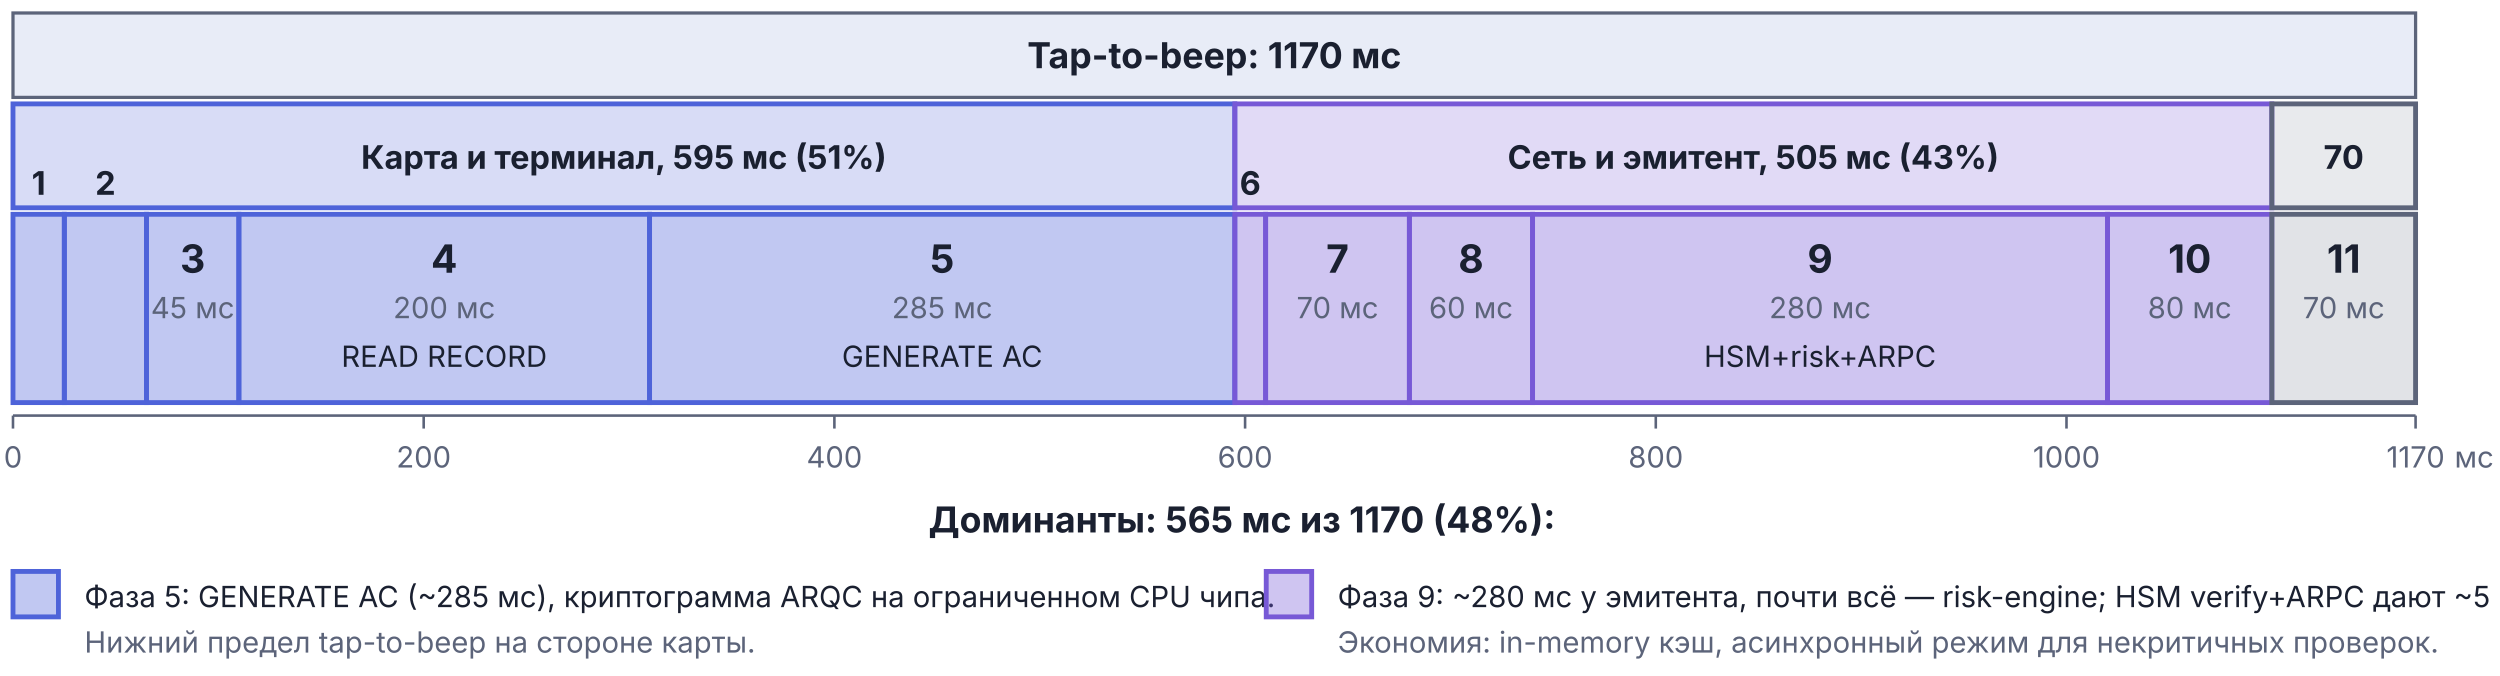
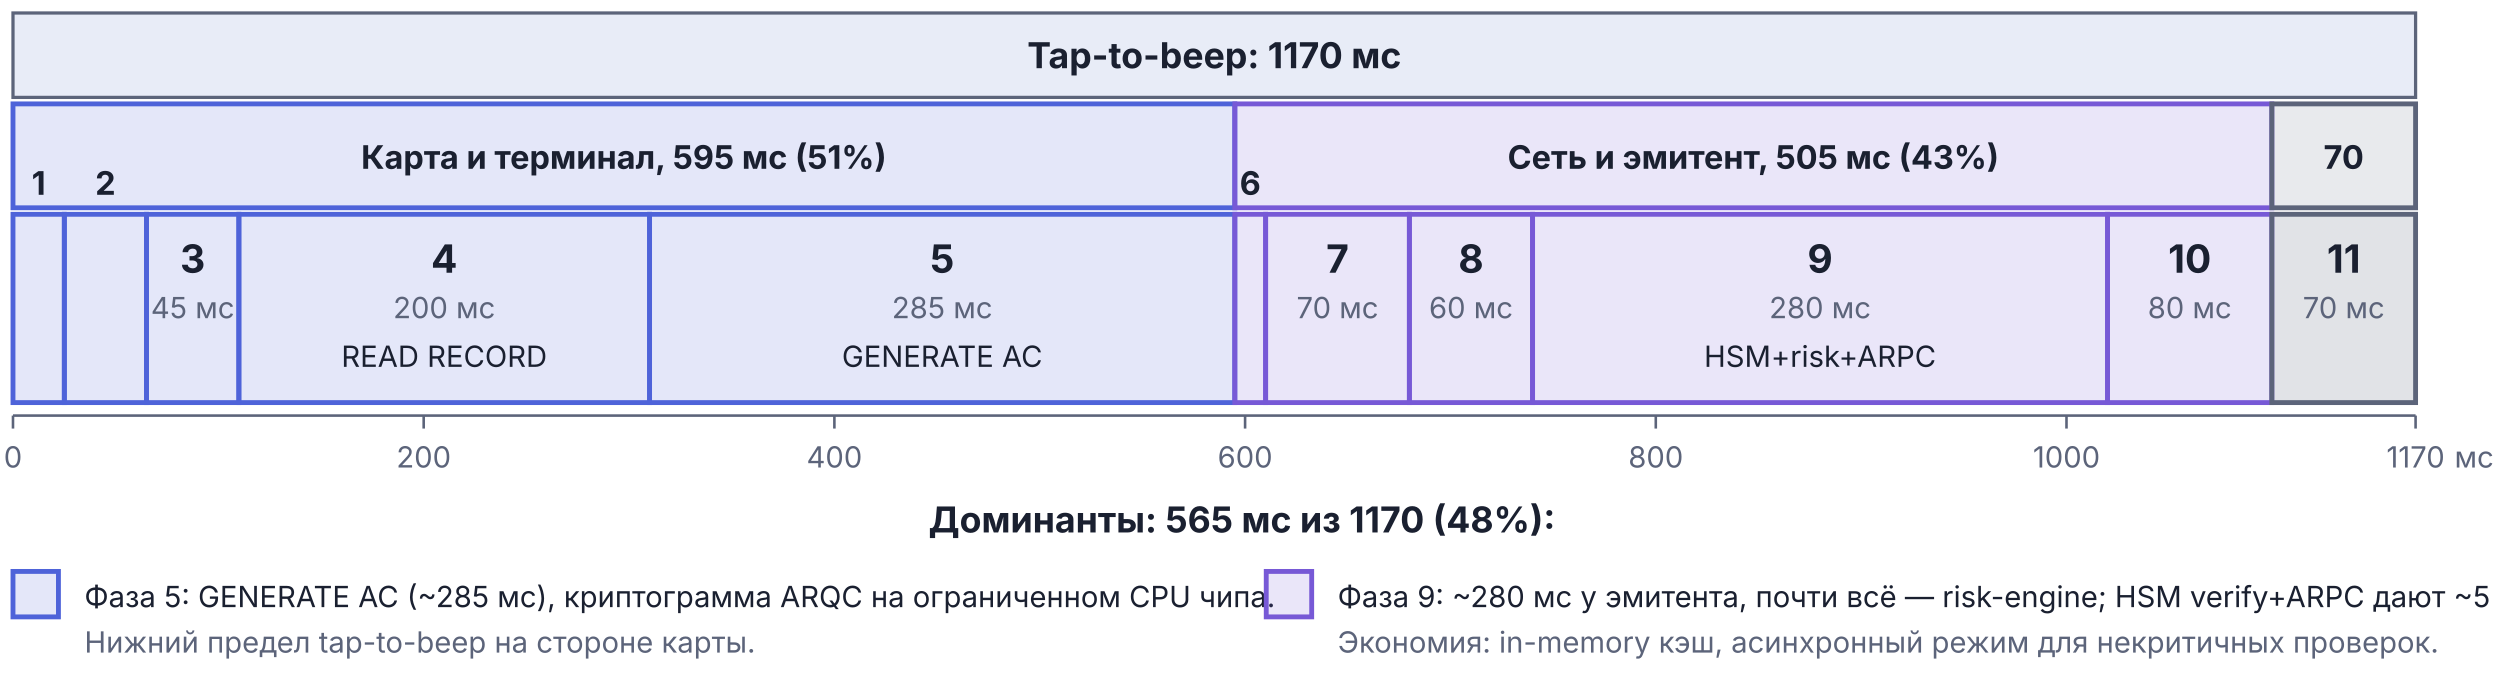
<svg xmlns="http://www.w3.org/2000/svg" viewBox="0 0 770 208" width="770" height="208" version="1.1" id="svg43">
-   <defs id="defs43">
-     <rect x="28.848" y="253.692" width="389.023" height="65.756" id="rect44" />
-   </defs>
+   <defs id="defs43" />
  <rect x="4" y="4" width="740" height="26" fill="#e8ecf7" stroke="#5c647a" stroke-width="1" id="rect2" />
  <text x="374" y="21" text-anchor="middle" font-family="Inter, '-apple-system', BlinkMacSystemFont, 'Helvetica Neue', Arial, sans-serif" font-size="11px" font-weight="bold" fill="#1a2030" id="text3">Tap-to-beep: 1170 мс</text>
-   <rect x="4" y="32" width="376.325" height="32" fill="#4e63d9" fill-opacity="0.22" stroke="#4e63d9" stroke-width="1.5" id="rect3" />
+   <rect x="4" y="32" width="376.325" height="32" fill="#4e63d9" fill-opacity="0.15" stroke="#4e63d9" stroke-width="1.5" id="rect3" />
  <text x="192.162" y="52" text-anchor="middle" font-family="Inter, '-apple-system', BlinkMacSystemFont, 'Helvetica Neue', Arial, sans-serif" font-size="10px" font-weight="bold" fill="#1a2030" id="text4">Карта и терминал, 595 мс (51%)</text>
-   <rect x="380.325" y="32" width="319.402" height="32" fill="#7759d6" fill-opacity="0.22" stroke="#7759d6" stroke-width="1.5" id="rect4" />
+   <rect x="380.325" y="32" width="319.402" height="32" fill="#7759d6" fill-opacity="0.15" stroke="#7759d6" stroke-width="1.5" id="rect4" />
  <text x="540.026" y="52" text-anchor="middle" font-family="Inter, '-apple-system', BlinkMacSystemFont, 'Helvetica Neue', Arial, sans-serif" font-size="10px" font-weight="bold" fill="#1a2030" id="text5">Сеть и эмитент, 505 мс (43%)</text>
  <rect x="699.726" y="32" width="44.274" height="32" fill="#5c647a" fill-opacity="0.14" stroke="#5c647a" stroke-width="1.5" id="rect5" />
  <text x="721.863" y="52" text-anchor="middle" font-family="Inter, '-apple-system', BlinkMacSystemFont, 'Helvetica Neue', Arial, sans-serif" font-size="10px" font-weight="bold" fill="#1a2030" id="text6">70</text>
-   <rect x="4" y="66" width="15.812" height="58" fill="#4e63d9" fill-opacity="0.35" stroke="#4e63d9" stroke-width="1.5" id="rect8" />
+   <rect x="4" y="66" width="15.812" height="58" fill="#4e63d9" fill-opacity="0.15" stroke="#4e63d9" stroke-width="1.5" id="rect8" />
  <text x="11.906" y="60" text-anchor="middle" font-family="Inter, '-apple-system', BlinkMacSystemFont, 'Helvetica Neue', Arial, sans-serif" font-size="10px" font-weight="bold" fill="#1a2030" id="text9">1</text>
-   <rect x="19.812" y="66" width="25.299" height="58" fill="#4e63d9" fill-opacity="0.35" stroke="#4e63d9" stroke-width="1.5" id="rect9" />
+   <rect x="19.812" y="66" width="25.299" height="58" fill="#4e63d9" fill-opacity="0.15" stroke="#4e63d9" stroke-width="1.5" id="rect9" />
  <text x="32.462" y="60" text-anchor="middle" font-family="Inter, '-apple-system', BlinkMacSystemFont, 'Helvetica Neue', Arial, sans-serif" font-size="10px" font-weight="bold" fill="#1a2030" id="text10">2</text>
-   <rect x="45.111" y="66" width="28.462" height="58" fill="#4e63d9" fill-opacity="0.35" stroke="#4e63d9" stroke-width="1.5" id="rect10" />
+   <rect x="45.111" y="66" width="28.462" height="58" fill="#4e63d9" fill-opacity="0.15" stroke="#4e63d9" stroke-width="1.5" id="rect10" />
  <text x="59.342" y="84" text-anchor="middle" font-family="Inter, '-apple-system', BlinkMacSystemFont, 'Helvetica Neue', Arial, sans-serif" font-size="12px" font-weight="bold" fill="#1a2030" id="text11">3</text>
  <text x="59.342" y="98" text-anchor="middle" font-family="Inter, '-apple-system', BlinkMacSystemFont, 'Helvetica Neue', Arial, sans-serif" font-size="9px" font-weight="normal" fill="#5c647a" id="text12">45 мс</text>
-   <rect x="73.573" y="66" width="126.496" height="58" fill="#4e63d9" fill-opacity="0.35" stroke="#4e63d9" stroke-width="1.5" id="rect12" />
+   <rect x="73.573" y="66" width="126.496" height="58" fill="#4e63d9" fill-opacity="0.15" stroke="#4e63d9" stroke-width="1.5" id="rect12" />
  <text x="136.821" y="84" text-anchor="middle" font-family="Inter, '-apple-system', BlinkMacSystemFont, 'Helvetica Neue', Arial, sans-serif" font-size="12px" font-weight="bold" fill="#1a2030" id="text13">4</text>
  <text x="136.821" y="98" text-anchor="middle" font-family="Inter, '-apple-system', BlinkMacSystemFont, 'Helvetica Neue', Arial, sans-serif" font-size="9px" font-weight="normal" fill="#5c647a" id="text14">200 мс</text>
  <text x="136.821" y="113" text-anchor="middle" font-family="Inter, '-apple-system', BlinkMacSystemFont, 'Helvetica Neue', Arial, sans-serif" font-size="9px" font-weight="normal" fill="#1a2030" id="text15">READ RECORD</text>
-   <rect x="200.068" y="66" width="180.256" height="58" fill="#4e63d9" fill-opacity="0.35" stroke="#4e63d9" stroke-width="1.5" id="rect15" />
+   <rect x="200.068" y="66" width="180.256" height="58" fill="#4e63d9" fill-opacity="0.15" stroke="#4e63d9" stroke-width="1.5" id="rect15" />
  <text x="290.197" y="84" text-anchor="middle" font-family="Inter, '-apple-system', BlinkMacSystemFont, 'Helvetica Neue', Arial, sans-serif" font-size="12px" font-weight="bold" fill="#1a2030" id="text16">5</text>
  <text x="290.197" y="98" text-anchor="middle" font-family="Inter, '-apple-system', BlinkMacSystemFont, 'Helvetica Neue', Arial, sans-serif" font-size="9px" font-weight="normal" fill="#5c647a" id="text17">285 мс</text>
  <text x="290.197" y="113" text-anchor="middle" font-family="Inter, '-apple-system', BlinkMacSystemFont, 'Helvetica Neue', Arial, sans-serif" font-size="9px" font-weight="normal" fill="#1a2030" id="text18">GENERATE AC</text>
-   <rect x="380.325" y="66" width="9.487" height="58" fill="#7759d6" fill-opacity="0.35" stroke="#7759d6" stroke-width="1.5" id="rect18" />
+   <rect x="380.325" y="66" width="9.487" height="58" fill="#7759d6" fill-opacity="0.15" stroke="#7759d6" stroke-width="1.5" id="rect18" />
  <text x="385.068" y="60" text-anchor="middle" font-family="Inter, '-apple-system', BlinkMacSystemFont, 'Helvetica Neue', Arial, sans-serif" font-size="10px" font-weight="bold" fill="#1a2030" id="text19">6</text>
-   <rect x="389.812" y="66" width="44.274" height="58" fill="#7759d6" fill-opacity="0.35" stroke="#7759d6" stroke-width="1.5" id="rect19" />
+   <rect x="389.812" y="66" width="44.274" height="58" fill="#7759d6" fill-opacity="0.15" stroke="#7759d6" stroke-width="1.5" id="rect19" />
  <text x="411.949" y="84" text-anchor="middle" font-family="Inter, '-apple-system', BlinkMacSystemFont, 'Helvetica Neue', Arial, sans-serif" font-size="12px" font-weight="bold" fill="#1a2030" id="text20">7</text>
  <text x="411.949" y="98" text-anchor="middle" font-family="Inter, '-apple-system', BlinkMacSystemFont, 'Helvetica Neue', Arial, sans-serif" font-size="9px" font-weight="normal" fill="#5c647a" id="text21">70 мс</text>
-   <rect x="434.085" y="66" width="37.949" height="58" fill="#7759d6" fill-opacity="0.35" stroke="#7759d6" stroke-width="1.5" id="rect21" />
+   <rect x="434.085" y="66" width="37.949" height="58" fill="#7759d6" fill-opacity="0.15" stroke="#7759d6" stroke-width="1.5" id="rect21" />
  <text x="453.06" y="84" text-anchor="middle" font-family="Inter, '-apple-system', BlinkMacSystemFont, 'Helvetica Neue', Arial, sans-serif" font-size="12px" font-weight="bold" fill="#1a2030" id="text22">8</text>
  <text x="453.06" y="98" text-anchor="middle" font-family="Inter, '-apple-system', BlinkMacSystemFont, 'Helvetica Neue', Arial, sans-serif" font-size="9px" font-weight="normal" fill="#5c647a" id="text23">60 мс</text>
-   <rect x="472.034" y="66" width="177.094" height="58" fill="#7759d6" fill-opacity="0.35" stroke="#7759d6" stroke-width="1.5" id="rect23" />
+   <rect x="472.034" y="66" width="177.094" height="58" fill="#7759d6" fill-opacity="0.15" stroke="#7759d6" stroke-width="1.5" id="rect23" />
  <text x="560.581" y="84" text-anchor="middle" font-family="Inter, '-apple-system', BlinkMacSystemFont, 'Helvetica Neue', Arial, sans-serif" font-size="12px" font-weight="bold" fill="#1a2030" id="text24">9</text>
  <text x="560.581" y="98" text-anchor="middle" font-family="Inter, '-apple-system', BlinkMacSystemFont, 'Helvetica Neue', Arial, sans-serif" font-size="9px" font-weight="normal" fill="#5c647a" id="text25">280 мс</text>
  <text x="560.581" y="113" text-anchor="middle" font-family="Inter, '-apple-system', BlinkMacSystemFont, 'Helvetica Neue', Arial, sans-serif" font-size="9px" font-weight="normal" fill="#1a2030" id="text26">HSM+risk+ARPC</text>
-   <rect x="649.128" y="66" width="50.598" height="58" fill="#7759d6" fill-opacity="0.35" stroke="#7759d6" stroke-width="1.5" id="rect26" />
+   <rect x="649.128" y="66" width="50.598" height="58" fill="#7759d6" fill-opacity="0.15" stroke="#7759d6" stroke-width="1.5" id="rect26" />
  <text x="674.427" y="84" text-anchor="middle" font-family="Inter, '-apple-system', BlinkMacSystemFont, 'Helvetica Neue', Arial, sans-serif" font-size="12px" font-weight="bold" fill="#1a2030" id="text27">10</text>
  <text x="674.427" y="98" text-anchor="middle" font-family="Inter, '-apple-system', BlinkMacSystemFont, 'Helvetica Neue', Arial, sans-serif" font-size="9px" font-weight="normal" fill="#5c647a" id="text28">80 мс</text>
  <rect x="699.726" y="66" width="44.274" height="58" fill="#5c647a" fill-opacity="0.18" stroke="#5c647a" stroke-width="1.5" id="rect28" />
  <text x="721.863" y="84" text-anchor="middle" font-family="Inter, '-apple-system', BlinkMacSystemFont, 'Helvetica Neue', Arial, sans-serif" font-size="12px" font-weight="bold" fill="#1a2030" id="text29">11</text>
  <text x="721.863" y="98" text-anchor="middle" font-family="Inter, '-apple-system', BlinkMacSystemFont, 'Helvetica Neue', Arial, sans-serif" font-size="9px" font-weight="normal" fill="#5c647a" id="text30">70 мс</text>
  <line x1="4" y1="128" x2="4" y2="132" stroke="#5c647a" stroke-width="0.8" id="line30" />
  <text x="4" y="144" text-anchor="middle" font-family="Inter, '-apple-system', BlinkMacSystemFont, 'Helvetica Neue', Arial, sans-serif" font-size="9px" font-weight="normal" fill="#5c647a" id="text31">0</text>
  <line x1="130.496" y1="128" x2="130.496" y2="132" stroke="#5c647a" stroke-width="0.8" id="line31" />
  <text x="130.496" y="144" text-anchor="middle" font-family="Inter, '-apple-system', BlinkMacSystemFont, 'Helvetica Neue', Arial, sans-serif" font-size="9px" font-weight="normal" fill="#5c647a" id="text32">200</text>
  <line x1="256.991" y1="128" x2="256.991" y2="132" stroke="#5c647a" stroke-width="0.8" id="line32" />
  <text x="256.991" y="144" text-anchor="middle" font-family="Inter, '-apple-system', BlinkMacSystemFont, 'Helvetica Neue', Arial, sans-serif" font-size="9px" font-weight="normal" fill="#5c647a" id="text33">400</text>
  <line x1="383.487" y1="128" x2="383.487" y2="132" stroke="#5c647a" stroke-width="0.8" id="line33" />
  <text x="383.487" y="144" text-anchor="middle" font-family="Inter, '-apple-system', BlinkMacSystemFont, 'Helvetica Neue', Arial, sans-serif" font-size="9px" font-weight="normal" fill="#5c647a" id="text34">600</text>
  <line x1="509.983" y1="128" x2="509.983" y2="132" stroke="#5c647a" stroke-width="0.8" id="line34" />
  <text x="509.983" y="144" text-anchor="middle" font-family="Inter, '-apple-system', BlinkMacSystemFont, 'Helvetica Neue', Arial, sans-serif" font-size="9px" font-weight="normal" fill="#5c647a" id="text35">800</text>
  <line x1="636.479" y1="128" x2="636.479" y2="132" stroke="#5c647a" stroke-width="0.8" id="line35" />
  <text x="636.479" y="144" text-anchor="middle" font-family="Inter, '-apple-system', BlinkMacSystemFont, 'Helvetica Neue', Arial, sans-serif" font-size="9px" font-weight="normal" fill="#5c647a" id="text36">1000</text>
  <line x1="744" y1="128" x2="744" y2="132" stroke="#5c647a" stroke-width="0.8" id="line36" />
  <text x="744" y="144" text-anchor="middle" font-family="Inter, '-apple-system', BlinkMacSystemFont, 'Helvetica Neue', Arial, sans-serif" font-size="9px" font-weight="normal" fill="#5c647a" id="text37">1170</text>
  <text x="756" y="144" text-anchor="start" font-family="Inter, '-apple-system', BlinkMacSystemFont, 'Helvetica Neue', Arial, sans-serif" font-size="9px" font-weight="normal" fill="#5c647a" id="text38">мс</text>
  <line x1="4" y1="128" x2="744" y2="128" stroke="#5c647a" stroke-width="0.8" id="line38" />
  <text x="286" y="164" text-anchor="start" font-family="Inter, '-apple-system', BlinkMacSystemFont, 'Helvetica Neue', Arial, sans-serif" font-size="11px" font-weight="bold" fill="#1a2030" id="text39">Доминанты: 565 мс из 1170 (48%):</text>
-   <rect x="4" y="176" width="14" height="14" fill="#4e63d9" fill-opacity="0.35" stroke="#4e63d9" stroke-width="1.5" id="rect39" />
+   <rect x="4" y="176" width="14" height="14" fill="#4e63d9" fill-opacity="0.15" stroke="#4e63d9" stroke-width="1.5" id="rect39" />
  <text x="26" y="187" text-anchor="start" font-family="Inter, '-apple-system', BlinkMacSystemFont, 'Helvetica Neue', Arial, sans-serif" font-size="9px" font-weight="normal" fill="#1a2030" id="text40">Фаза 5: GENERATE AC (~285 мс), криптограмма ARQC на ограниченном CPU чипа.</text>
  <text x="26" y="201" text-anchor="start" font-family="Inter, '-apple-system', BlinkMacSystemFont, 'Helvetica Neue', Arial, sans-serif" font-size="9px" font-weight="normal" fill="#5c647a" id="text41">Нижний предел tap-to-beep на стороне карты.</text>
-   <rect x="390" y="176" width="14" height="14" fill="#7759d6" fill-opacity="0.35" stroke="#7759d6" stroke-width="1.5" id="rect41" />
+   <rect x="390" y="176" width="14" height="14" fill="#7759d6" fill-opacity="0.15" stroke="#7759d6" stroke-width="1.5" id="rect41" />
  <text x="412" y="187" text-anchor="start" font-family="Inter, '-apple-system', BlinkMacSystemFont, 'Helvetica Neue', Arial, sans-serif" font-size="9px" font-weight="normal" fill="#1a2030" id="text42">Фаза 9: ~280 мс у эмитента, почти всё — risk-engine; HSM verify+ARPC дают ~5 мс.</text>
  <text x="412" y="201" text-anchor="start" font-family="Inter, '-apple-system', BlinkMacSystemFont, 'Helvetica Neue', Arial, sans-serif" font-size="9px" font-weight="normal" fill="#5c647a" id="text43">Экономия: in-memory кэш, асинхронный режим для некритичных проверок.</text>
-   <text xml:space="preserve" id="text44" style="writing-mode:lr-tb;direction:ltr;white-space:pre;shape-inside:url(#rect44);display:inline;fill:#000000" />
</svg>
